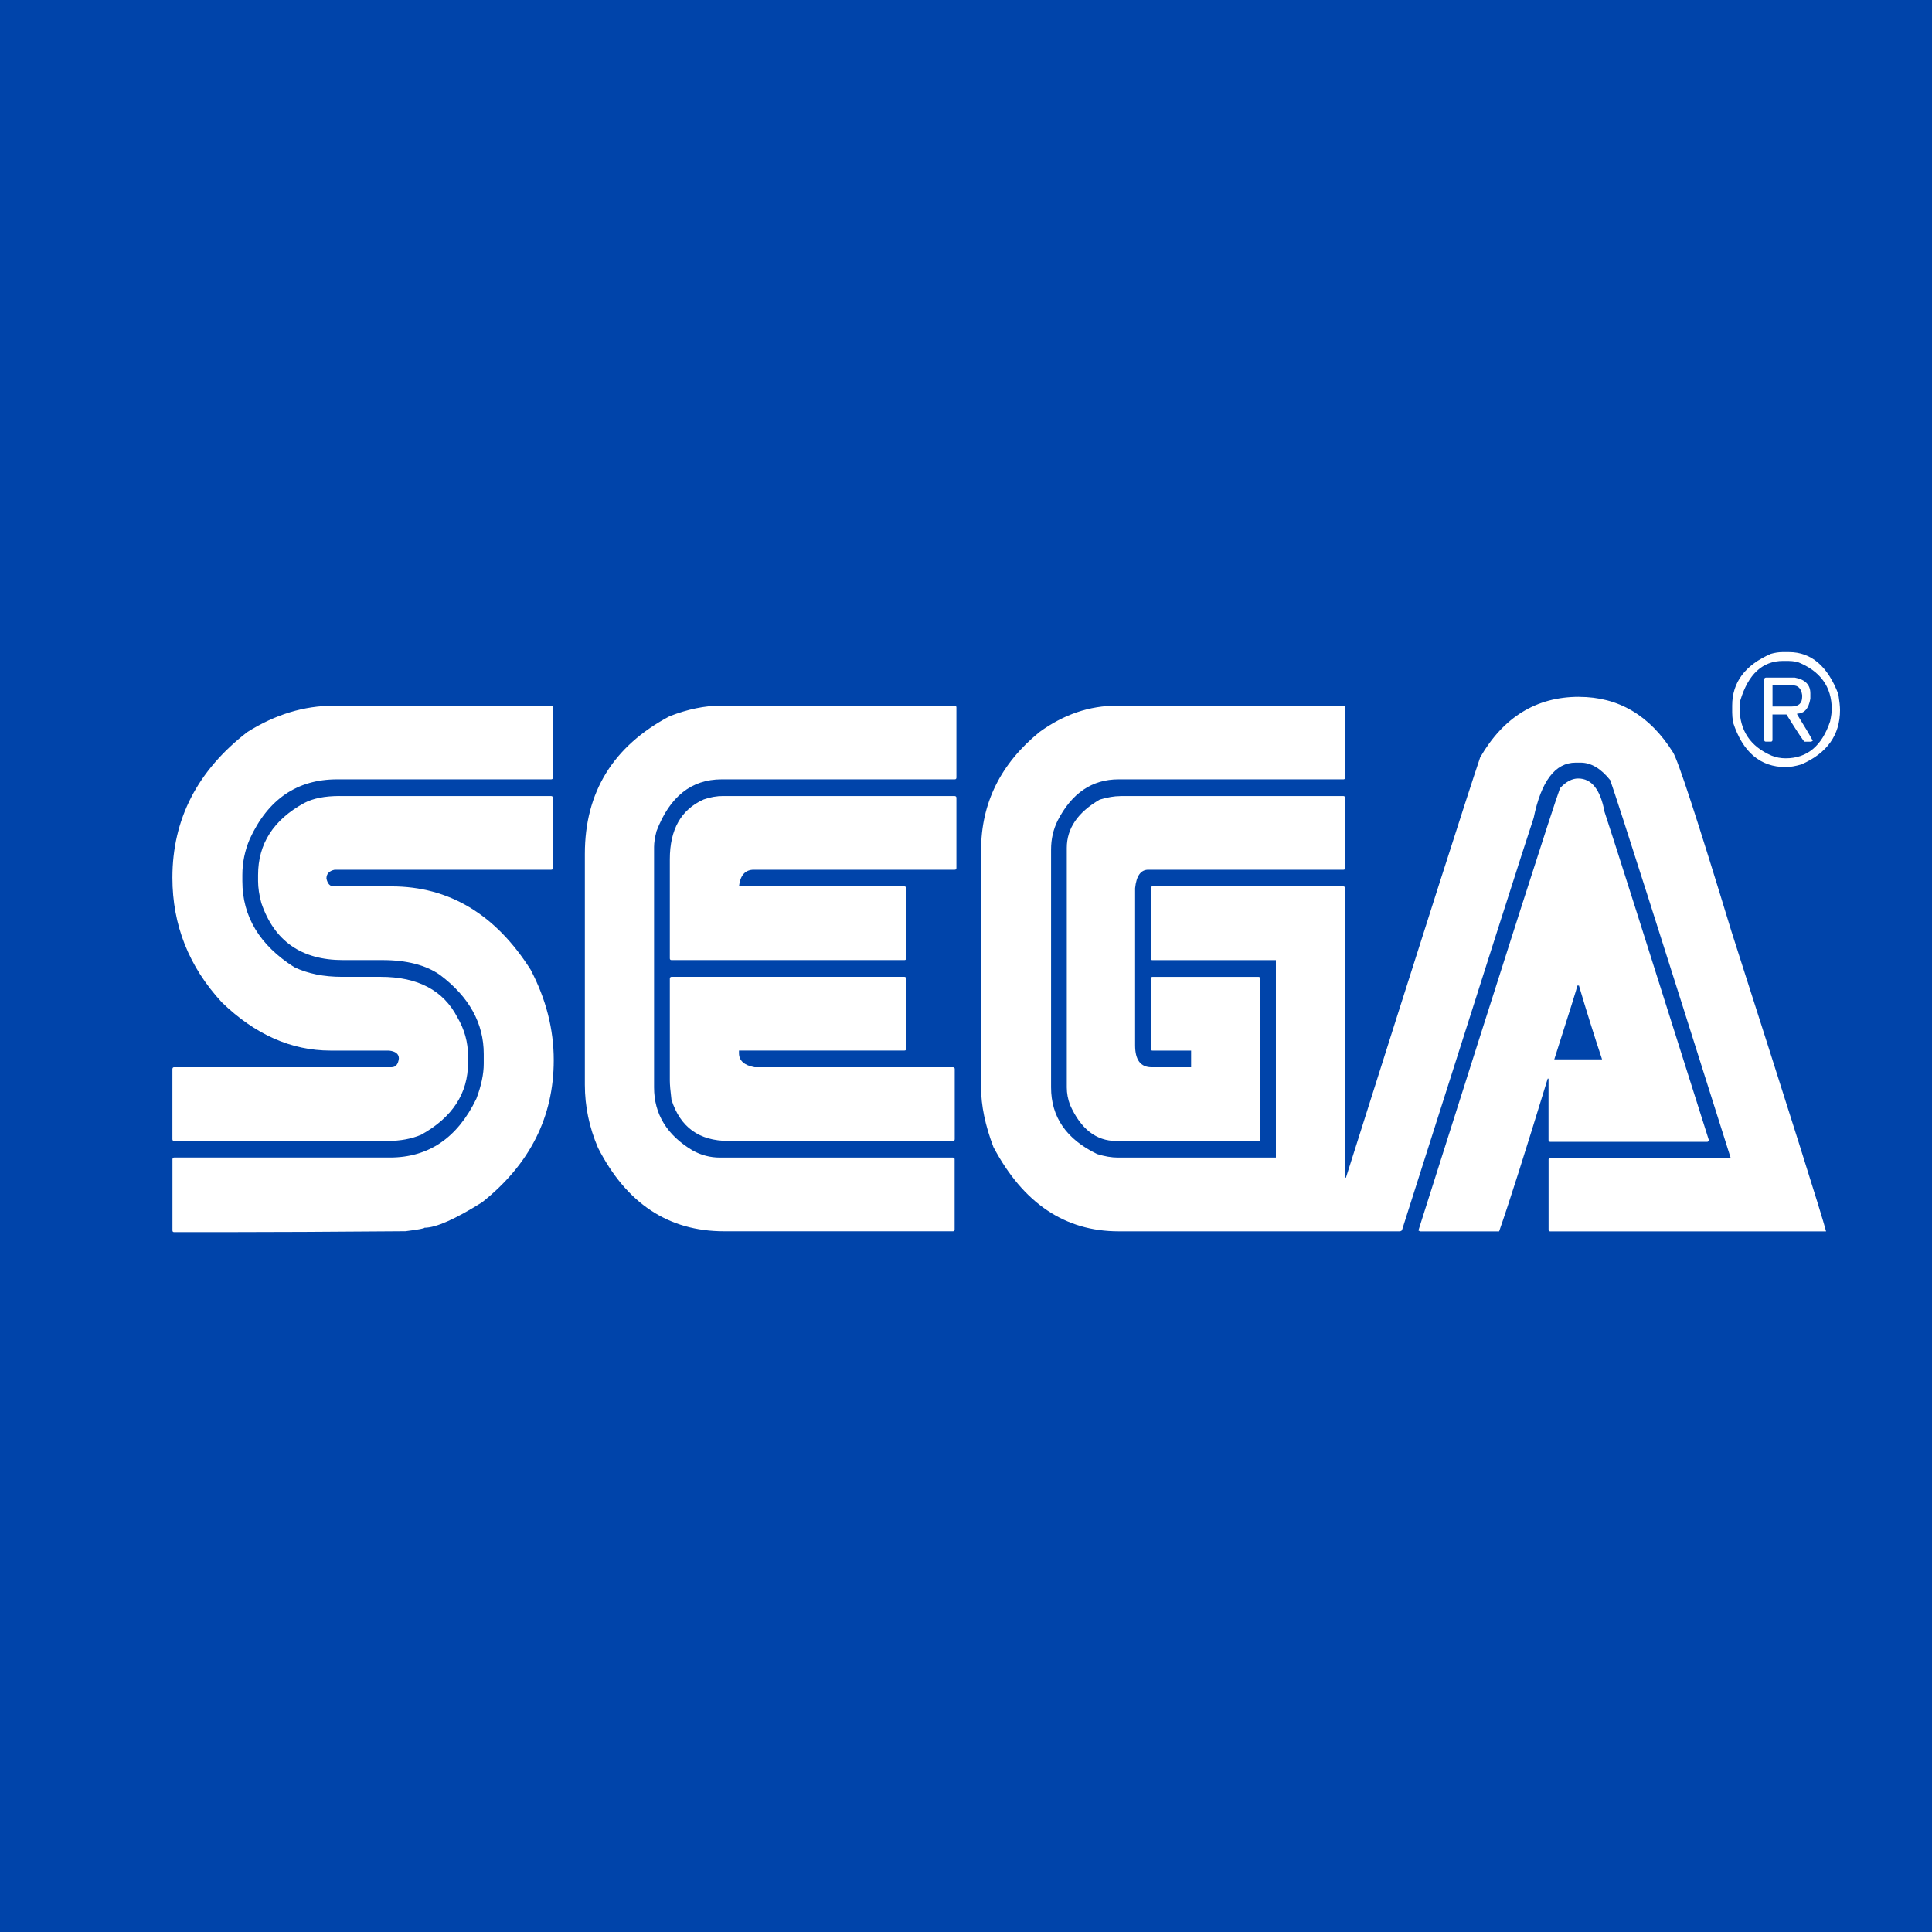
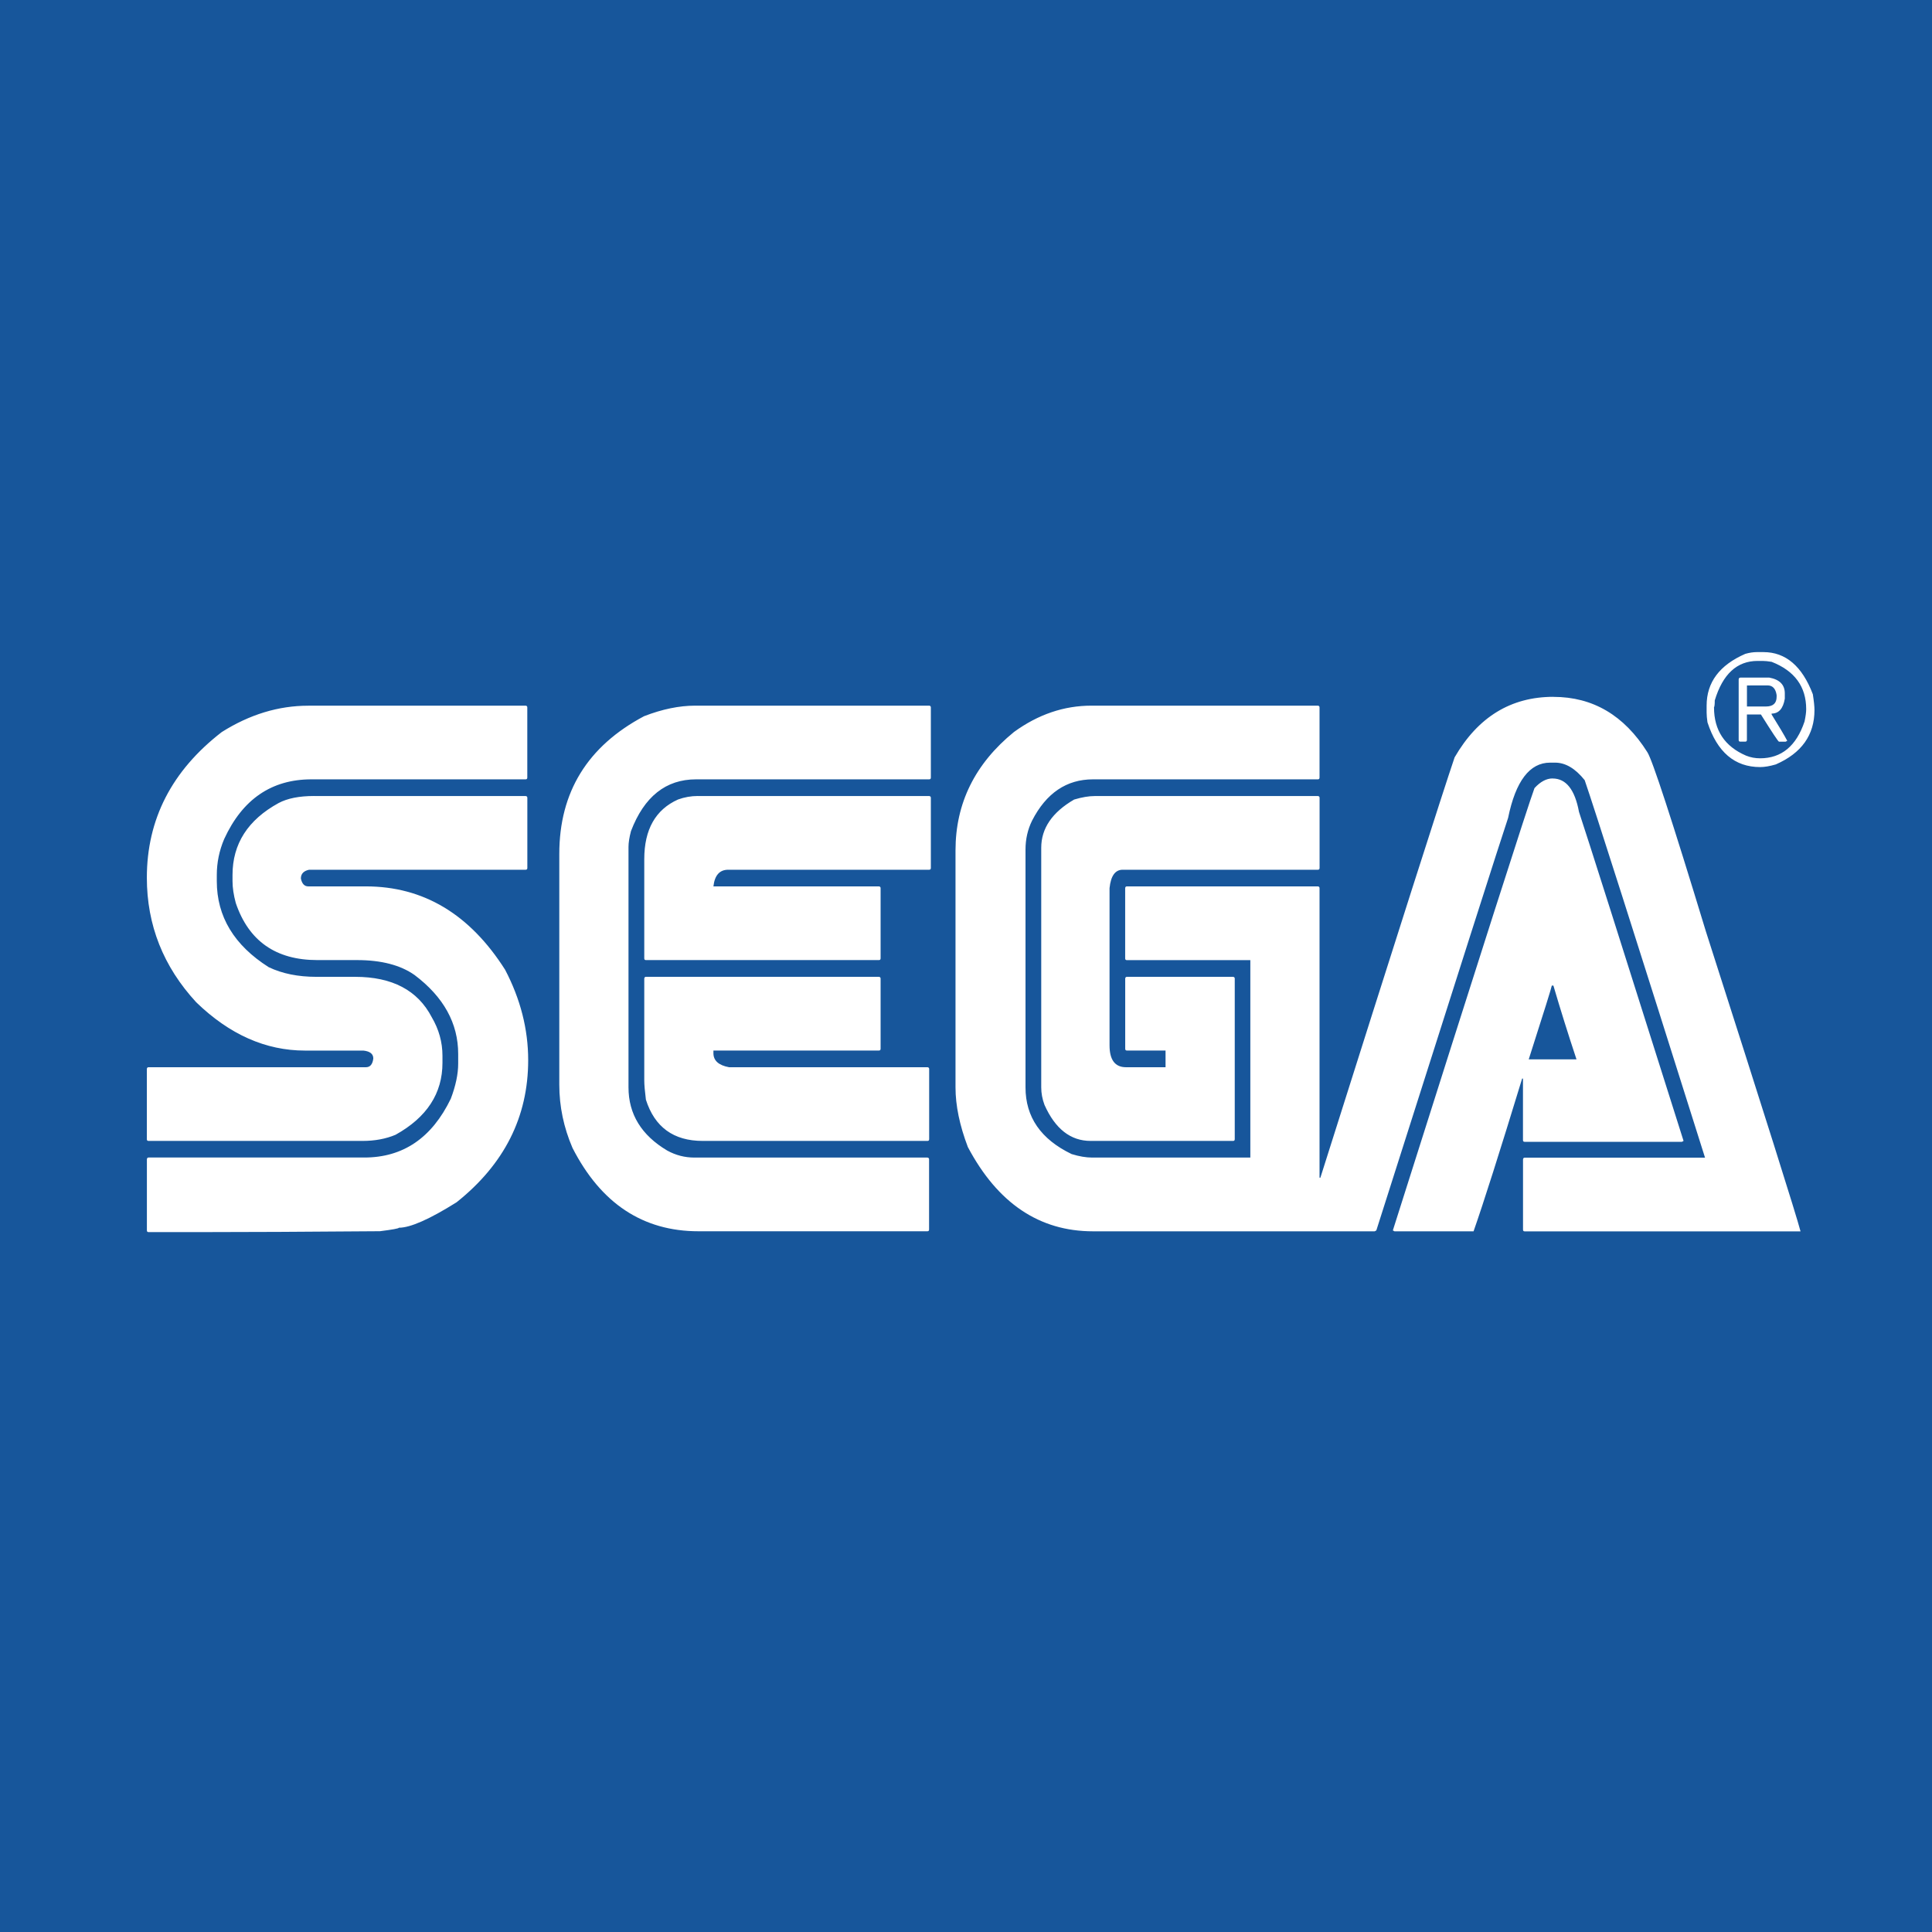
<svg xmlns="http://www.w3.org/2000/svg" width="40mm" height="40mm" viewBox="0 0 40 40" version="1.1" id="svg8">
  <defs id="defs2" />
  <g id="layer1" transform="translate(-53.67262,-41.57738)">
-     <rect y="40.958" x="53.334" height="40.968" width="40.857" id="rect856" style="fill:#0044aa;fill-opacity:1;stroke-width:0.265" />
-     <g style="font-style:normal;font-weight:normal;font-size:9.012px;line-height:1.25;font-family:sans-serif;fill:#ffffff;fill-opacity:1;stroke:none;stroke-width:0.225" id="text14-9" transform="scale(0.9687273,1.032282)" aria-label="P">
-       <path id="path308" style="font-style:normal;font-variant:normal;font-weight:normal;font-stretch:normal;font-family:'Game Logos';-inkscape-font-specification:'Game Logos';fill:#ffffff;stroke-width:0.225" d="m 93.499,53.356 h 0.141 q 0.713,0 1.056,0.845 0.035,0.211 0.035,0.317 0,0.752 -0.827,1.091 -0.194,0.053 -0.334,0.053 -0.814,0 -1.126,-0.898 -0.018,-0.119 -0.018,-0.194 v -0.141 q 0,-0.7 0.827,-1.038 0.132,-0.035 0.246,-0.035 z m -0.915,1.109 q 0,0.691 0.686,0.968 0.141,0.053 0.299,0.053 0.686,0 0.95,-0.739 0.035,-0.154 0.035,-0.246 0,-0.678 -0.739,-0.95 -0.119,-0.018 -0.194,-0.018 h -0.106 q -0.66,0 -0.915,0.792 0,0.123 -0.018,0.141 z m 0.563,-0.598 h 0.616 q 0.334,0.057 0.334,0.317 v 0.106 q -0.053,0.299 -0.282,0.299 v 0.018 q 0.242,0.365 0.334,0.528 l -0.035,0.018 h -0.141 q -0.022,0 -0.387,-0.546 h -0.299 v 0.51 q 0,0.035 -0.035,0.035 h -0.106 q -0.035,0 -0.035,-0.035 v -1.214 q 0.004,-0.035 0.035,-0.035 z m 0.141,0.158 v 0.422 h 0.405 q 0.229,0 0.229,-0.194 v -0.035 q -0.031,-0.194 -0.194,-0.194 z m -4.136,0.229 q 1.263,0 2.007,1.109 0.158,0.224 1.25,3.591 1.883,5.514 2.024,6.02 h -5.896 q -0.035,0 -0.035,-0.035 v -1.408 q 0.004,-0.035 0.035,-0.035 h 3.855 Q 90.137,56.788 89.82,55.925 89.521,55.573 89.187,55.573 h -0.106 q -0.656,0 -0.898,1.109 -0.211,0.585 -2.816,8.273 l -0.035,0.018 H 79.312 q -1.721,0 -2.675,-1.69 -0.264,-0.651 -0.264,-1.197 v -4.752 q 0,-1.421 1.25,-2.376 0.774,-0.528 1.655,-0.528 h 4.84 q 0.035,0.004 0.035,0.035 v 1.408 q 0,0.035 -0.035,0.035 H 79.312 q -0.849,0 -1.302,0.827 -0.141,0.268 -0.141,0.581 v 4.77 q 0,0.893 0.986,1.338 0.242,0.07 0.44,0.07 h 3.379 v -3.96 h -2.64 q -0.035,0 -0.035,-0.035 V 58.09 q 0.004,-0.035 0.035,-0.035 h 4.084 q 0.035,0.004 0.035,0.035 v 5.808 h 0.018 q 2.482,-7.362 2.869,-8.431 0.748,-1.214 2.112,-1.214 z m -26.613,0.176 h 4.647 q 0.035,0.004 0.035,0.035 v 1.408 q 0,0.035 -0.035,0.035 H 62.609 q -1.28,0 -1.866,1.197 -0.158,0.348 -0.158,0.722 v 0.123 q 0,1.065 1.109,1.725 0.431,0.194 1.021,0.194 h 0.827 q 1.188,0 1.637,0.81 0.229,0.365 0.229,0.774 v 0.141 q 0,0.92 -1.003,1.443 -0.312,0.123 -0.704,0.123 h -4.576 q -0.035,0 -0.035,-0.035 v -1.408 q 0.004,-0.035 0.035,-0.035 h 4.647 q 0.136,0 0.158,-0.176 0,-0.136 -0.211,-0.158 h -1.25 q -1.258,0 -2.323,-0.968 -1.056,-1.074 -1.056,-2.499 0,-1.76 1.602,-2.922 0.893,-0.528 1.848,-0.528 z m 8.273,0 h 4.999 q 0.035,0.004 0.035,0.035 v 1.408 q 0,0.035 -0.035,0.035 H 70.828 q -0.968,0 -1.391,1.038 -0.053,0.189 -0.053,0.317 v 4.823 q 0,0.805 0.827,1.267 0.273,0.141 0.581,0.141 h 4.981 q 0.035,0.004 0.035,0.035 v 1.408 q 0,0.035 -0.035,0.035 h -4.893 q -1.782,0 -2.693,-1.672 -0.282,-0.616 -0.282,-1.267 v -4.629 q 0,-1.861 1.813,-2.763 0.581,-0.211 1.091,-0.211 z m 18.323,1.461 q 0.431,0 0.563,0.669 0.246,0.691 2.235,6.6 l -0.035,0.018 h -3.362 q -0.035,0 -0.035,-0.035 v -1.232 h -0.018 q -0.722,2.218 -1.038,3.063 h -1.69 l -0.035,-0.018 q 2.816,-8.339 3.027,-8.871 0.189,-0.194 0.387,-0.194 z m -26.472,0.352 h 4.524 q 0.035,0.004 0.035,0.035 v 1.408 q 0,0.035 -0.035,0.035 h -4.629 q -0.176,0.035 -0.176,0.176 0.035,0.158 0.158,0.158 h 1.232 q 1.844,0 2.975,1.672 0.493,0.884 0.493,1.813 0,1.707 -1.531,2.851 -0.867,0.51 -1.232,0.51 0,0.022 -0.405,0.07 -2.389,0.018 -3.855,0.018 h -1.091 q -0.035,0 -0.035,-0.035 v -1.426 q 0.004,-0.035 0.035,-0.035 h 4.612 q 1.241,0 1.848,-1.179 0.158,-0.392 0.158,-0.704 v -0.194 q 0,-0.924 -0.933,-1.584 -0.453,-0.299 -1.232,-0.299 h -0.845 q -1.329,0 -1.743,-1.144 -0.07,-0.242 -0.07,-0.44 v -0.123 q 0,-0.937 0.986,-1.443 0.282,-0.141 0.757,-0.141 z m 8.202,0 h 4.946 q 0.035,0.004 0.035,0.035 v 1.408 q 0,0.035 -0.035,0.035 h -4.295 q -0.277,0 -0.317,0.334 h 3.538 q 0.035,0.004 0.035,0.035 v 1.408 q 0,0.035 -0.035,0.035 h -4.981 q -0.035,0 -0.035,-0.035 v -1.989 q 0,-0.893 0.722,-1.197 0.207,-0.07 0.422,-0.07 z m 8.484,0 h 4.77 q 0.035,0.004 0.035,0.035 v 1.408 q 0,0.035 -0.035,0.035 h -4.172 q -0.242,0 -0.282,0.37 v 3.151 q 0,0.44 0.352,0.44 h 0.845 v -0.334 h -0.827 q -0.035,0 -0.035,-0.035 v -1.408 q 0.004,-0.035 0.035,-0.035 h 2.271 q 0.035,0.004 0.035,0.035 v 3.221 q 0,0.035 -0.035,0.035 h -3.045 q -0.642,0 -0.986,-0.722 -0.07,-0.176 -0.07,-0.352 v -4.805 q 0,-0.585 0.704,-0.968 0.251,-0.07 0.44,-0.07 z m -9.593,3.626 h 4.981 q 0.035,0.004 0.035,0.035 v 1.408 q 0,0.035 -0.035,0.035 h -3.538 v 0.053 q 0,0.224 0.334,0.282 h 4.242 q 0.035,0.004 0.035,0.035 v 1.408 q 0,0.035 -0.035,0.035 h -4.805 q -0.933,0 -1.214,-0.827 -0.035,-0.26 -0.035,-0.387 v -2.042 q 0.004,-0.035 0.035,-0.035 z m 19.361,0.176 q 0,0.035 -0.493,1.479 h 1.021 Q 89.38,60.775 89.151,60.044 Z" />
+     <rect y="40.958" x="53.334" height="40.968" width="40.857" id="rect856" style="fill:#17569b;fill-opacity:1;stroke-width:0.265" />
+     <g style="font-style:normal;font-weight:normal;font-size:9.012px;line-height:1.25;font-family:sans-serif;fill:#ffffff;fill-opacity:1;stroke:none;stroke-width:0.225" id="text14-9" transform="matrix(0.9687273,0,0,1.032282,-0.5291667,0)" aria-label="P">
+       <path id="path308" style="font-style:normal;font-variant:normal;font-weight:normal;font-stretch:normal;font-family:'Game Logos';-inkscape-font-specification:'Game Logos';fill:#ffffff;stroke-width:0.225" d="m 93.499,53.356 h 0.141 q 0.713,0 1.056,0.845 0.035,0.211 0.035,0.317 0,0.752 -0.827,1.091 -0.194,0.053 -0.334,0.053 -0.814,0 -1.126,-0.898 -0.018,-0.119 -0.018,-0.194 V 54.429 q 0,-0.7 0.827,-1.038 0.132,-0.035 0.246,-0.035 z m -0.915,1.109 q 0,0.691 0.686,0.968 0.141,0.053 0.299,0.053 0.686,0 0.95,-0.739 0.035,-0.154 0.035,-0.246 0,-0.678 -0.739,-0.95 -0.119,-0.018 -0.194,-0.018 h -0.106 q -0.66,0 -0.915,0.792 0,0.123 -0.018,0.141 z m 0.563,-0.598 h 0.616 q 0.334,0.057 0.334,0.317 v 0.106 q -0.053,0.299 -0.282,0.299 v 0.018 q 0.242,0.365 0.334,0.528 l -0.035,0.018 h -0.141 q -0.022,0 -0.387,-0.546 h -0.299 v 0.51 q 0,0.035 -0.035,0.035 h -0.106 q -0.035,0 -0.035,-0.035 v -1.214 q 0.004,-0.035 0.035,-0.035 z m 0.141,0.158 v 0.422 h 0.405 q 0.229,0 0.229,-0.194 v -0.035 q -0.031,-0.194 -0.194,-0.194 z m -4.136,0.229 q 1.263,0 2.007,1.109 0.158,0.224 1.25,3.591 1.883,5.514 2.024,6.02 h -5.896 q -0.035,0 -0.035,-0.035 v -1.408 q 0.004,-0.035 0.035,-0.035 h 3.855 Q 90.137,56.788 89.82,55.925 89.521,55.573 89.187,55.573 h -0.106 q -0.656,0 -0.898,1.109 -0.211,0.585 -2.816,8.273 l -0.035,0.018 H 79.312 q -1.721,0 -2.675,-1.69 -0.264,-0.651 -0.264,-1.197 v -4.752 q 0,-1.421 1.25,-2.376 0.774,-0.528 1.655,-0.528 h 4.84 q 0.035,0.004 0.035,0.035 v 1.408 q 0,0.035 -0.035,0.035 H 79.312 q -0.849,0 -1.302,0.827 -0.141,0.268 -0.141,0.581 v 4.77 q 0,0.893 0.986,1.338 0.242,0.07 0.44,0.07 h 3.379 v -3.96 h -2.64 q -0.035,0 -0.035,-0.035 V 58.09 q 0.004,-0.035 0.035,-0.035 h 4.084 q 0.035,0.004 0.035,0.035 v 5.808 h 0.018 q 2.482,-7.362 2.869,-8.431 0.748,-1.214 2.112,-1.214 z m -26.613,0.176 h 4.647 q 0.035,0.004 0.035,0.035 v 1.408 q 0,0.035 -0.035,0.035 H 62.609 q -1.28,0 -1.866,1.197 -0.158,0.348 -0.158,0.722 v 0.123 q 0,1.065 1.109,1.725 0.431,0.194 1.021,0.194 h 0.827 q 1.188,0 1.637,0.81 0.229,0.365 0.229,0.774 v 0.141 q 0,0.92 -1.003,1.443 -0.312,0.123 -0.704,0.123 h -4.576 q -0.035,0 -0.035,-0.035 v -1.408 q 0.004,-0.035 0.035,-0.035 h 4.647 q 0.136,0 0.158,-0.176 0,-0.136 -0.211,-0.158 h -1.25 q -1.258,0 -2.323,-0.968 -1.056,-1.074 -1.056,-2.499 0,-1.76 1.602,-2.922 0.893,-0.528 1.848,-0.528 z m 8.273,0 h 4.999 q 0.035,0.004 0.035,0.035 v 1.408 q 0,0.035 -0.035,0.035 H 70.828 q -0.968,0 -1.391,1.038 -0.053,0.189 -0.053,0.317 v 4.823 q 0,0.805 0.827,1.267 0.273,0.141 0.581,0.141 h 4.981 q 0.035,0.004 0.035,0.035 v 1.408 q 0,0.035 -0.035,0.035 h -4.893 q -1.782,0 -2.693,-1.672 -0.282,-0.616 -0.282,-1.267 v -4.629 q 0,-1.861 1.813,-2.763 0.581,-0.211 1.091,-0.211 z m 18.323,1.461 q 0.431,0 0.563,0.669 0.246,0.691 2.235,6.6 l -0.035,0.018 h -3.362 q -0.035,0 -0.035,-0.035 V 61.91 h -0.018 q -0.722,2.218 -1.038,3.063 h -1.69 l -0.035,-0.018 q 2.816,-8.339 3.027,-8.871 0.189,-0.194 0.387,-0.194 z m -26.472,0.352 h 4.524 q 0.035,0.004 0.035,0.035 v 1.408 q 0,0.035 -0.035,0.035 h -4.629 q -0.176,0.035 -0.176,0.176 0.035,0.158 0.158,0.158 h 1.232 q 1.844,0 2.975,1.672 0.493,0.884 0.493,1.813 0,1.707 -1.531,2.851 -0.867,0.51 -1.232,0.51 0,0.022 -0.405,0.07 -2.389,0.018 -3.855,0.018 h -1.091 q -0.035,0 -0.035,-0.035 v -1.426 q 0.004,-0.035 0.035,-0.035 h 4.612 q 1.241,0 1.848,-1.179 0.158,-0.392 0.158,-0.704 v -0.194 q 0,-0.924 -0.933,-1.584 -0.453,-0.299 -1.232,-0.299 h -0.845 q -1.329,0 -1.743,-1.144 -0.07,-0.242 -0.07,-0.44 v -0.123 q 0,-0.937 0.986,-1.443 0.282,-0.141 0.757,-0.141 z m 8.202,0 h 4.946 q 0.035,0.004 0.035,0.035 v 1.408 q 0,0.035 -0.035,0.035 h -4.295 q -0.277,0 -0.317,0.334 h 3.538 q 0.035,0.004 0.035,0.035 v 1.408 q 0,0.035 -0.035,0.035 h -4.981 q -0.035,0 -0.035,-0.035 v -1.989 q 0,-0.893 0.722,-1.197 0.207,-0.07 0.422,-0.07 z m 8.484,0 h 4.77 q 0.035,0.004 0.035,0.035 v 1.408 q 0,0.035 -0.035,0.035 h -4.172 q -0.242,0 -0.282,0.37 v 3.151 q 0,0.44 0.352,0.44 h 0.845 V 61.347 h -0.827 q -0.035,0 -0.035,-0.035 v -1.408 q 0.004,-0.035 0.035,-0.035 h 2.271 q 0.035,0.004 0.035,0.035 v 3.221 q 0,0.035 -0.035,0.035 h -3.045 q -0.642,0 -0.986,-0.722 -0.07,-0.176 -0.07,-0.352 v -4.805 q 0,-0.585 0.704,-0.968 0.251,-0.07 0.44,-0.07 z m -9.593,3.626 h 4.981 q 0.035,0.004 0.035,0.035 v 1.408 q 0,0.035 -0.035,0.035 h -3.538 v 0.053 q 0,0.224 0.334,0.282 h 4.242 q 0.035,0.004 0.035,0.035 v 1.408 q 0,0.035 -0.035,0.035 h -4.805 q -0.933,0 -1.214,-0.827 -0.035,-0.26 -0.035,-0.387 v -2.042 q 0.004,-0.035 0.035,-0.035 z m 19.361,0.176 q 0,0.035 -0.493,1.479 h 1.021 Q 89.38,60.775 89.151,60.044 Z" />
    </g>
  </g>
</svg>
